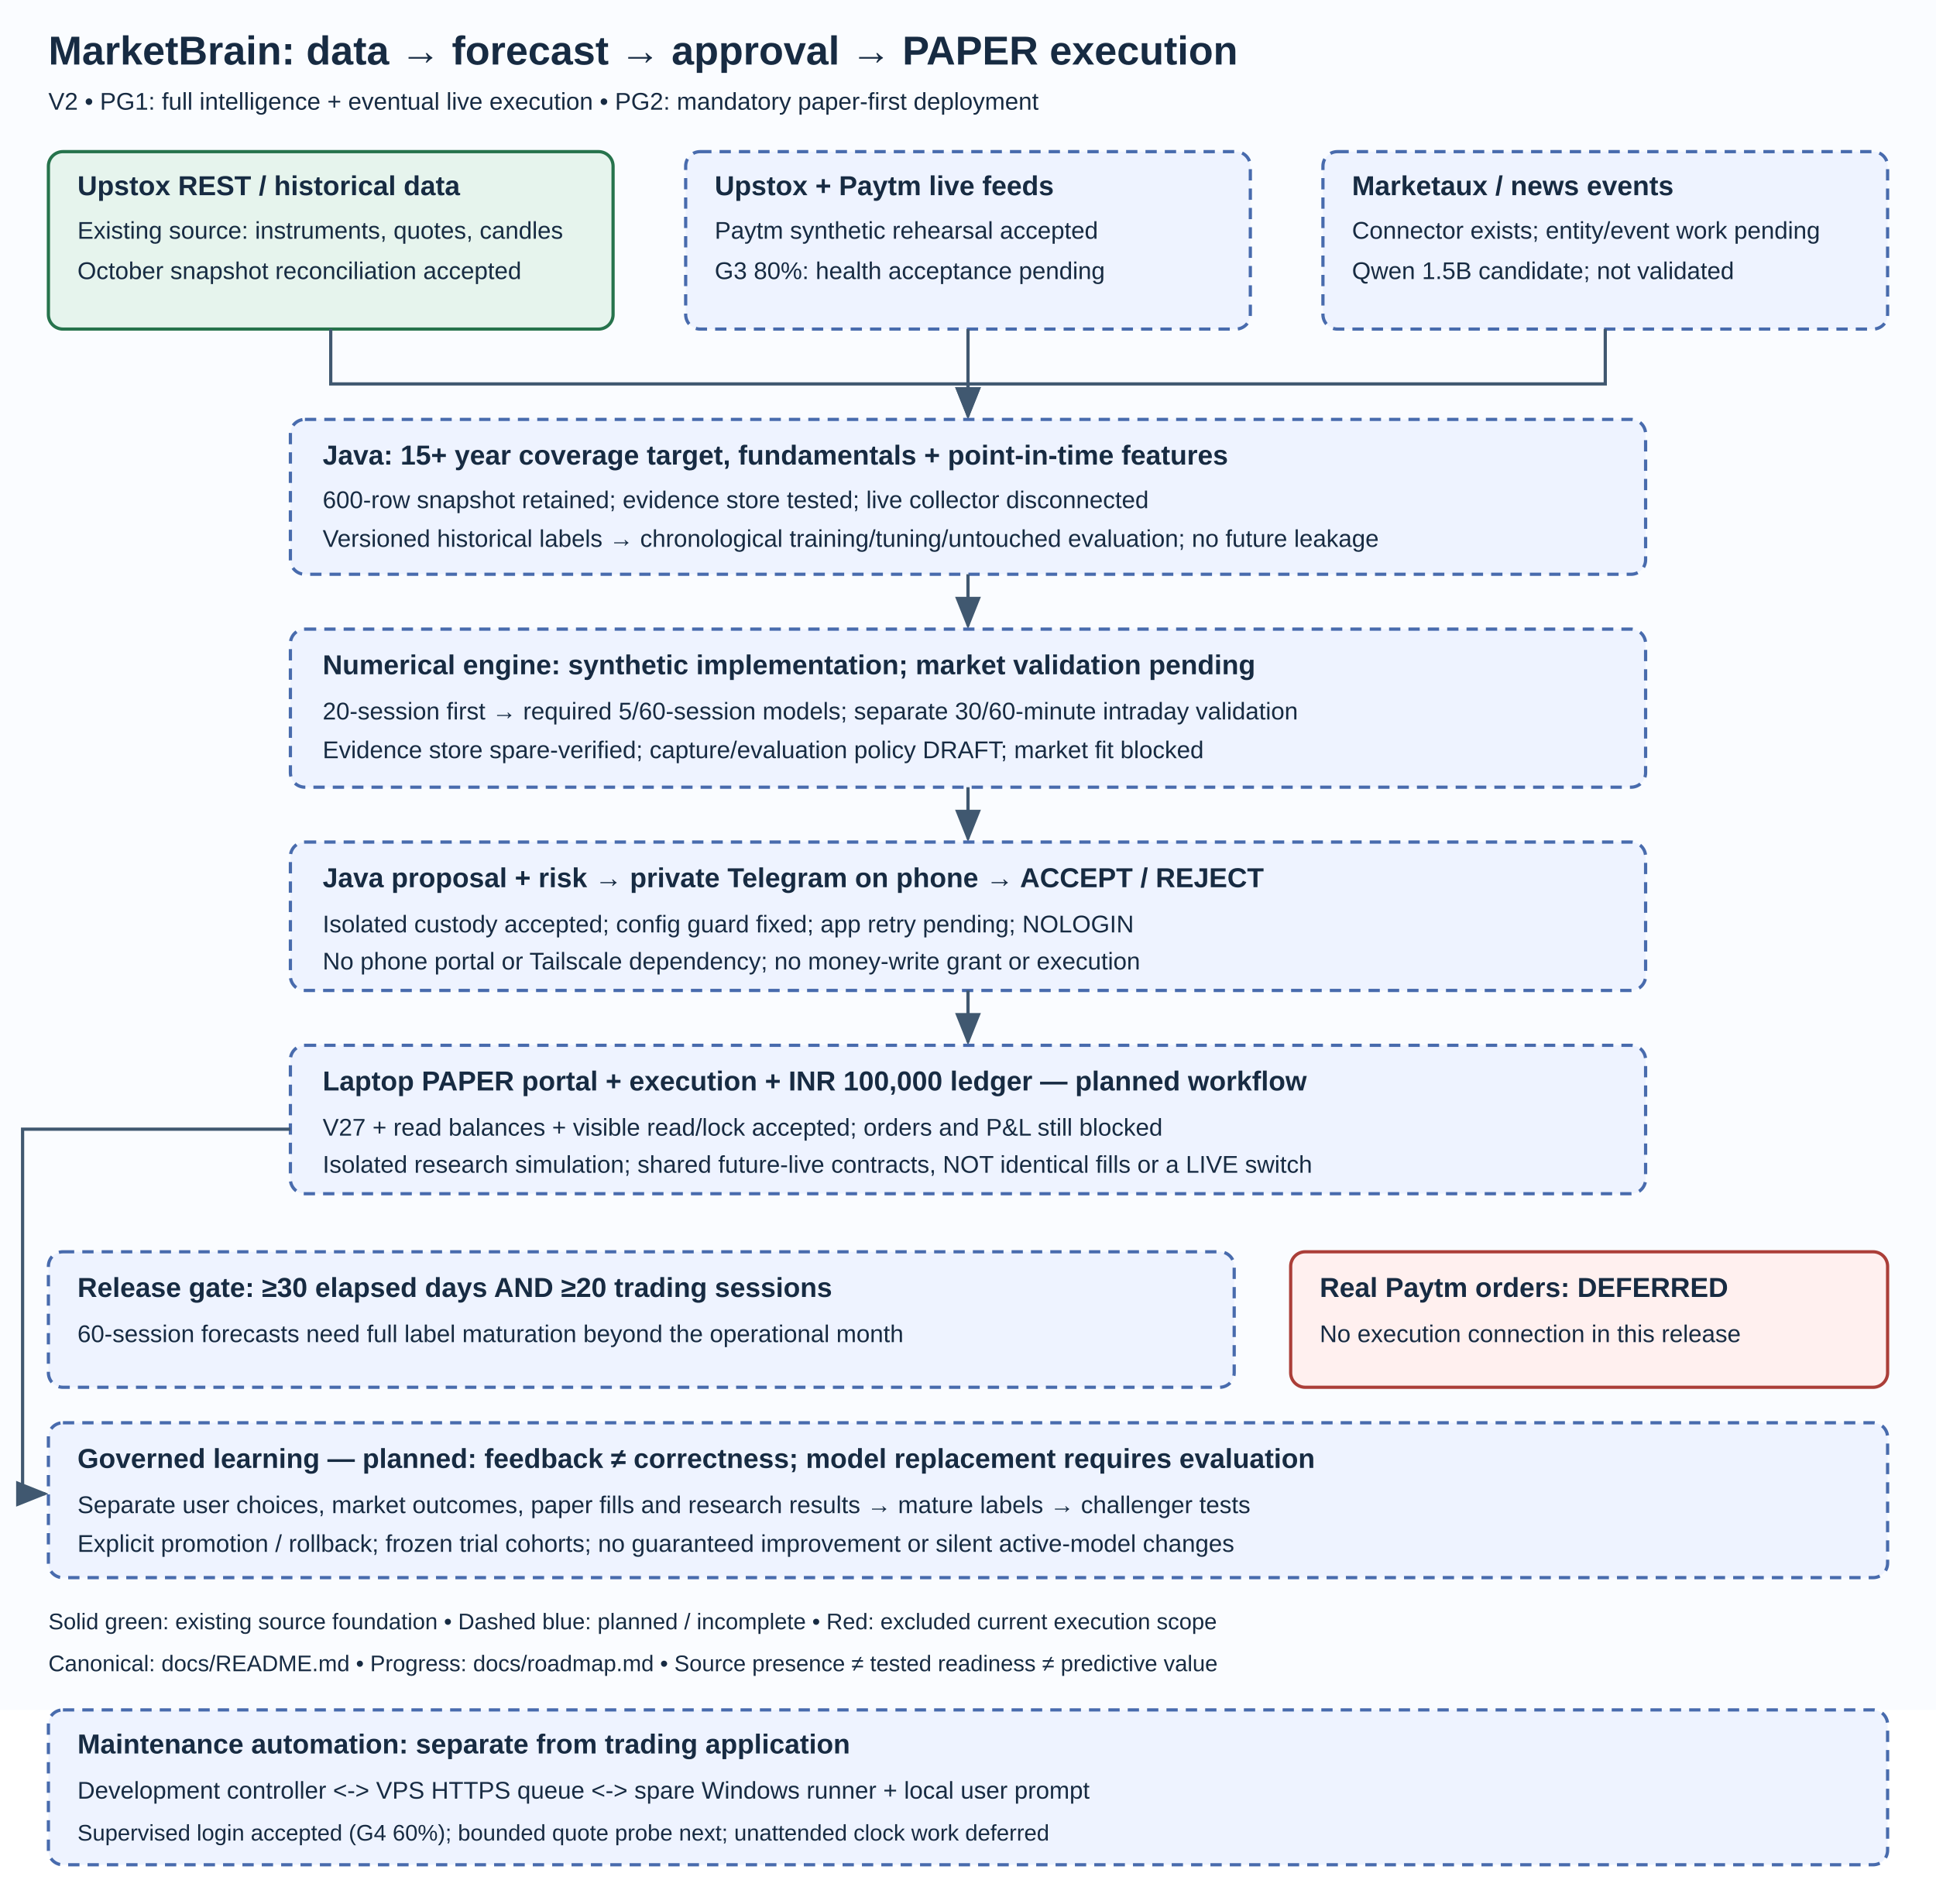
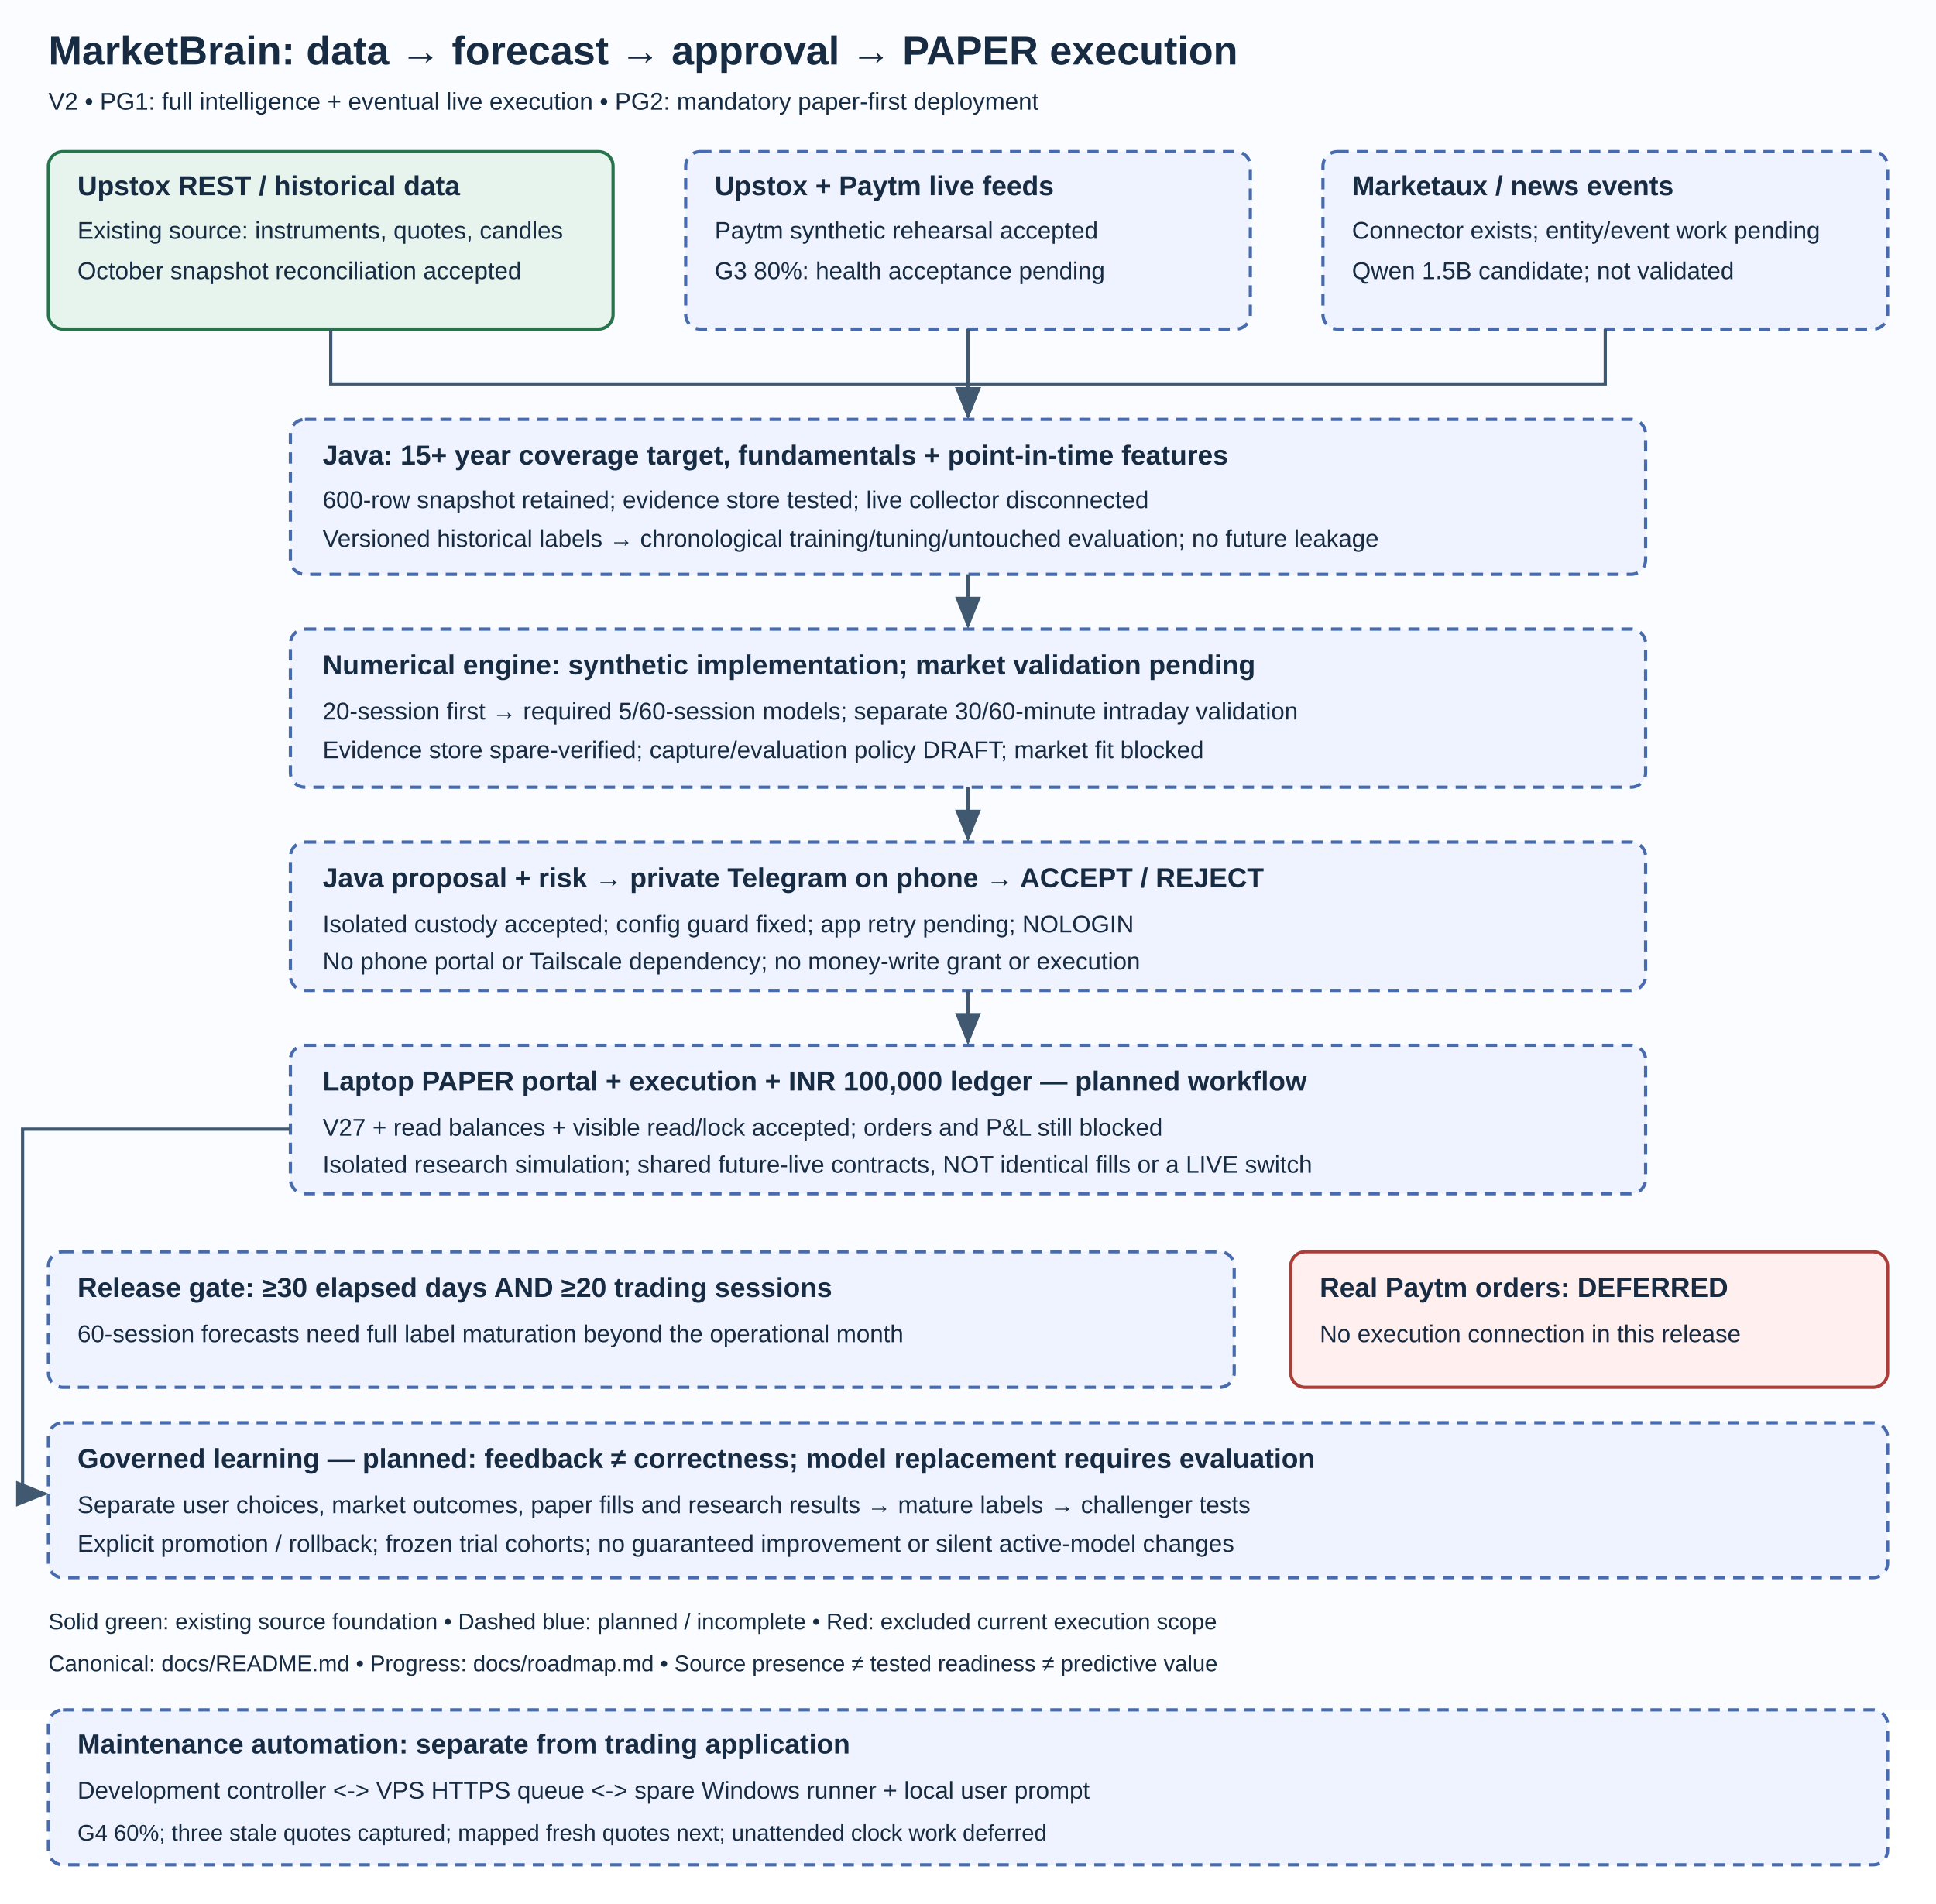
<svg xmlns="http://www.w3.org/2000/svg" width="1200" height="1180" viewBox="0 0 1200 1180" role="img" aria-labelledby="title desc">
  <defs>
    <marker id="arrow" markerWidth="10" markerHeight="8" refX="9" refY="4" orient="auto">
      <path d="M0,0 L10,4 L0,8 Z" fill="#405870" />
    </marker>
    <style>
      text { font-family: Arial, sans-serif; fill: #172b42; }
      .heading { font-size: 25px; font-weight: bold; }
      .label { font-size: 17px; font-weight: bold; }
      .body { font-size: 15px; }
      .small { font-size: 14px; }
      .existing { fill: #e6f4ed; stroke: #26734c; stroke-width: 2; }
      .planned { fill: #eef3ff; stroke: #486bad; stroke-width: 2; stroke-dasharray: 7 5; }
      .blocked { fill: #fff0ef; stroke: #ab3e38; stroke-width: 2; }
      .line { fill: none; stroke: #405870; stroke-width: 2; marker-end: url(#arrow); }
    </style>
  </defs>
  <rect width="1200" height="1060" fill="#fafcff" />
  <text x="30" y="40" class="heading">MarketBrain: data → forecast → approval → PAPER execution</text>
  <text x="30" y="68" class="body">V2 • PG1: full intelligence + eventual live execution • PG2: mandatory paper-first deployment</text>
  <rect x="30" y="94" width="350" height="110" rx="9" class="existing" />
  <text x="48" y="121" class="label">Upstox REST / historical data</text>
  <text x="48" y="148" class="body">Existing source: instruments, quotes, candles</text>
  <text x="48" y="173" class="body">October snapshot reconciliation accepted</text>
  <rect x="425" y="94" width="350" height="110" rx="9" class="planned" />
  <text x="443" y="121" class="label">Upstox + Paytm live feeds</text>
  <text x="443" y="148" class="body">Paytm synthetic rehearsal accepted</text>
  <text x="443" y="173" class="body">G3 80%: health acceptance pending</text>
  <rect x="820" y="94" width="350" height="110" rx="9" class="planned" />
  <text x="838" y="121" class="label">Marketaux / news events</text>
  <text x="838" y="148" class="body">Connector exists; entity/event work pending</text>
  <text x="838" y="173" class="body">Qwen 1.5B candidate; not validated</text>
  <path d="M205 204 V238 H600 V258" class="line" />
  <path d="M600 204 V258" class="line" />
  <path d="M995 204 V238 H600" fill="none" stroke="#405870" stroke-width="2" />
  <rect x="180" y="260" width="840" height="96" rx="9" class="planned" />
  <text x="200" y="288" class="label">Java: 15+ year coverage target, fundamentals + point-in-time features</text>
  <text x="200" y="315" class="body">600-row snapshot retained; evidence store tested; live collector disconnected</text>
  <text x="200" y="339" class="body">Versioned historical labels → chronological training/tuning/untouched evaluation; no future leakage</text>
  <path d="M600 356 V388" class="line" />
  <rect x="180" y="390" width="840" height="98" rx="9" class="planned" />
  <text x="200" y="418" class="label">Numerical engine: synthetic implementation; market validation pending</text>
  <text x="200" y="446" class="body">20-session first → required 5/60-session models; separate 30/60-minute intraday validation</text>
  <text x="200" y="470" class="body">Evidence store spare-verified; capture/evaluation policy DRAFT; market fit blocked</text>
  <path d="M600 488 V520" class="line" />
  <rect x="180" y="522" width="840" height="92" rx="9" class="planned" />
  <text x="200" y="550" class="label">Java proposal + risk → private Telegram on phone → ACCEPT / REJECT</text>
  <text x="200" y="578" class="body">Isolated custody accepted; config guard fixed; app retry pending; NOLOGIN</text>
  <text x="200" y="601" class="body">No phone portal or Tailscale dependency; no money-write grant or execution</text>
  <path d="M600 614 V646" class="line" />
  <rect x="180" y="648" width="840" height="92" rx="9" class="planned" />
  <text x="200" y="676" class="label">Laptop PAPER portal + execution + INR 100,000 ledger — planned workflow</text>
  <text x="200" y="704" class="body">V27 + read balances + visible read/lock accepted; orders and P&amp;L still blocked</text>
  <text x="200" y="727" class="body">Isolated research simulation; shared future-live contracts, NOT identical fills or a LIVE switch</text>
  <rect x="30" y="776" width="735" height="84" rx="9" class="planned" />
  <text x="48" y="804" class="label">Release gate: ≥30 elapsed days AND ≥20 trading sessions</text>
  <text x="48" y="832" class="body">60-session forecasts need full label maturation beyond the operational month</text>
  <rect x="800" y="776" width="370" height="84" rx="9" class="blocked" />
  <text x="818" y="804" class="label">Real Paytm orders: DEFERRED</text>
  <text x="818" y="832" class="body">No execution connection in this release</text>
  <path d="M180 700 H14 V926 H28" class="line" />
  <rect x="30" y="882" width="1140" height="96" rx="9" class="planned" />
  <text x="48" y="910" class="label">Governed learning — planned: feedback ≠ correctness; model replacement requires evaluation</text>
  <text x="48" y="938" class="body">Separate user choices, market outcomes, paper fills and research results → mature labels → challenger tests</text>
  <text x="48" y="962" class="body">Explicit promotion / rollback; frozen trial cohorts; no guaranteed improvement or silent active-model changes</text>
  <text x="30" y="1010" class="small">Solid green: existing source foundation • Dashed blue: planned / incomplete • Red: excluded current execution scope</text>
  <text x="30" y="1036" class="small">Canonical: docs/README.md • Progress: docs/roadmap.md • Source presence ≠ tested readiness ≠ predictive value</text>
  <rect x="30" y="1060" width="1140" height="96" rx="9" class="planned" />
  <text x="48" y="1087" class="label">Maintenance automation: separate from trading application</text>
  <text x="48" y="1115" class="body">Development controller &lt;-&gt; VPS HTTPS queue &lt;-&gt; spare Windows runner + local user prompt</text>
-   <text x="48" y="1141" class="small">Supervised login accepted (G4 60%); bounded quote probe next; unattended clock work deferred</text>
+   <text x="48" y="1141" class="small">G4 60%; three stale quotes captured; mapped fresh quotes next; unattended clock work deferred</text>
</svg>
